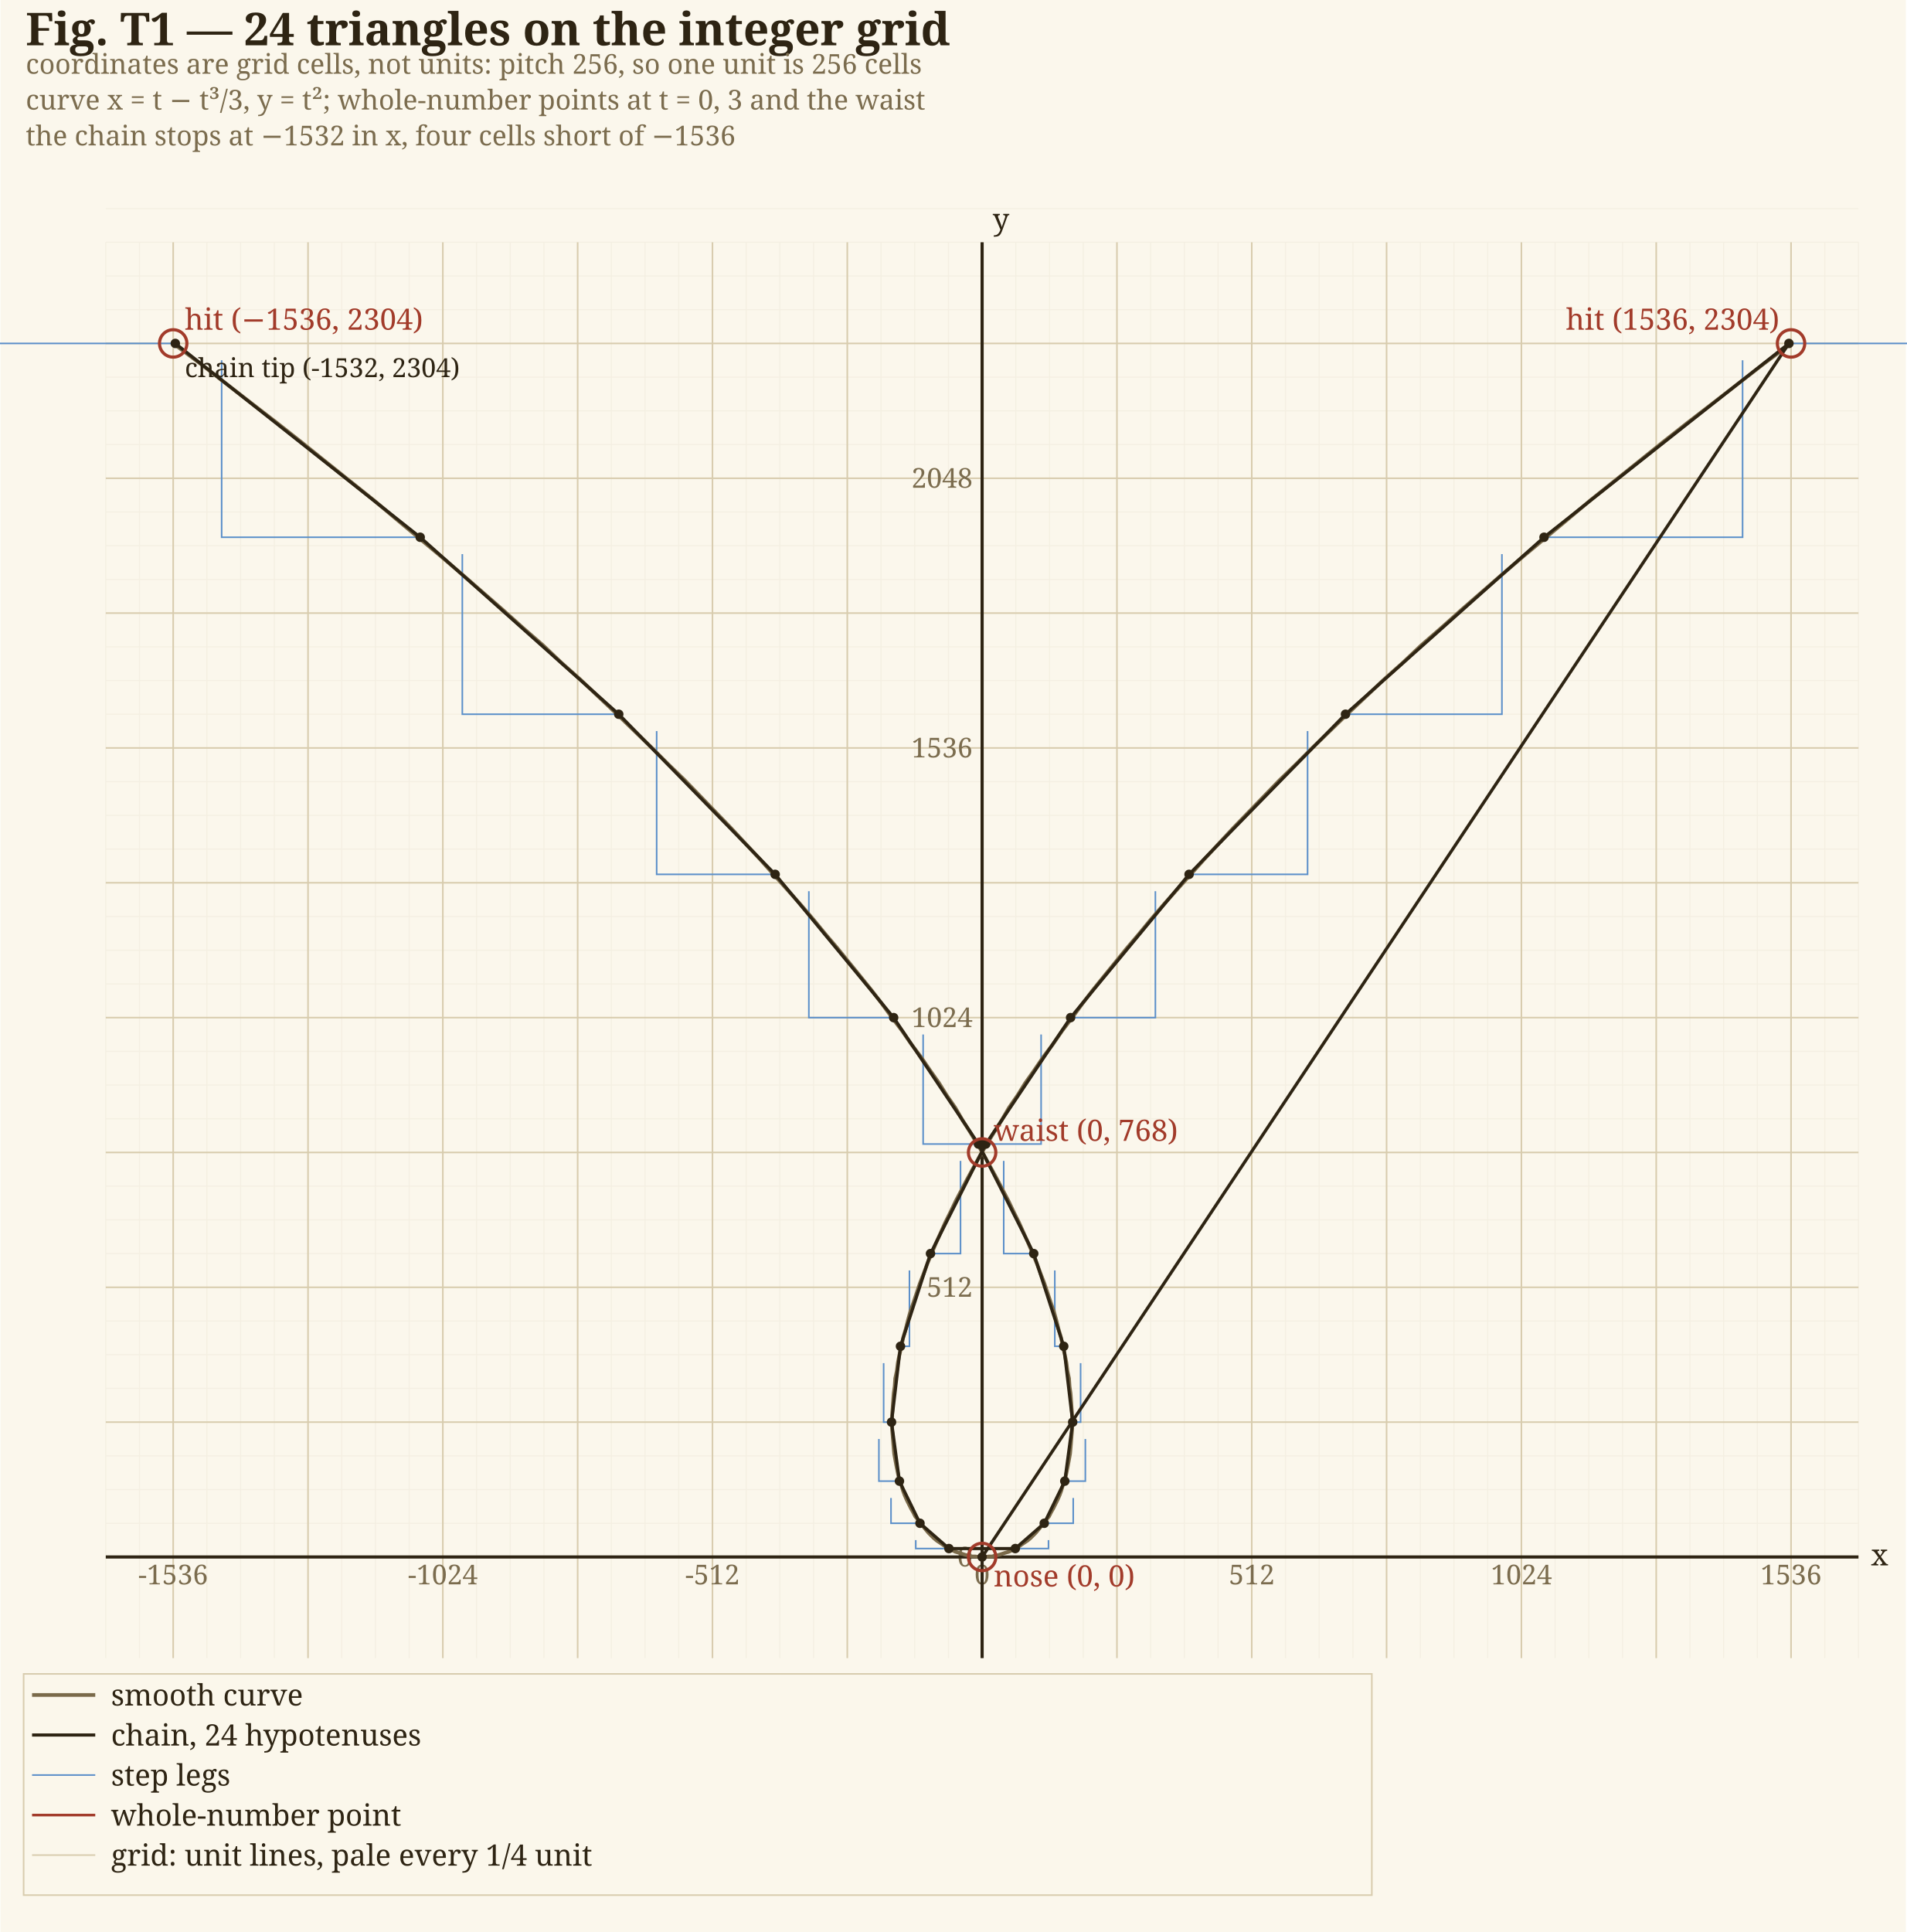
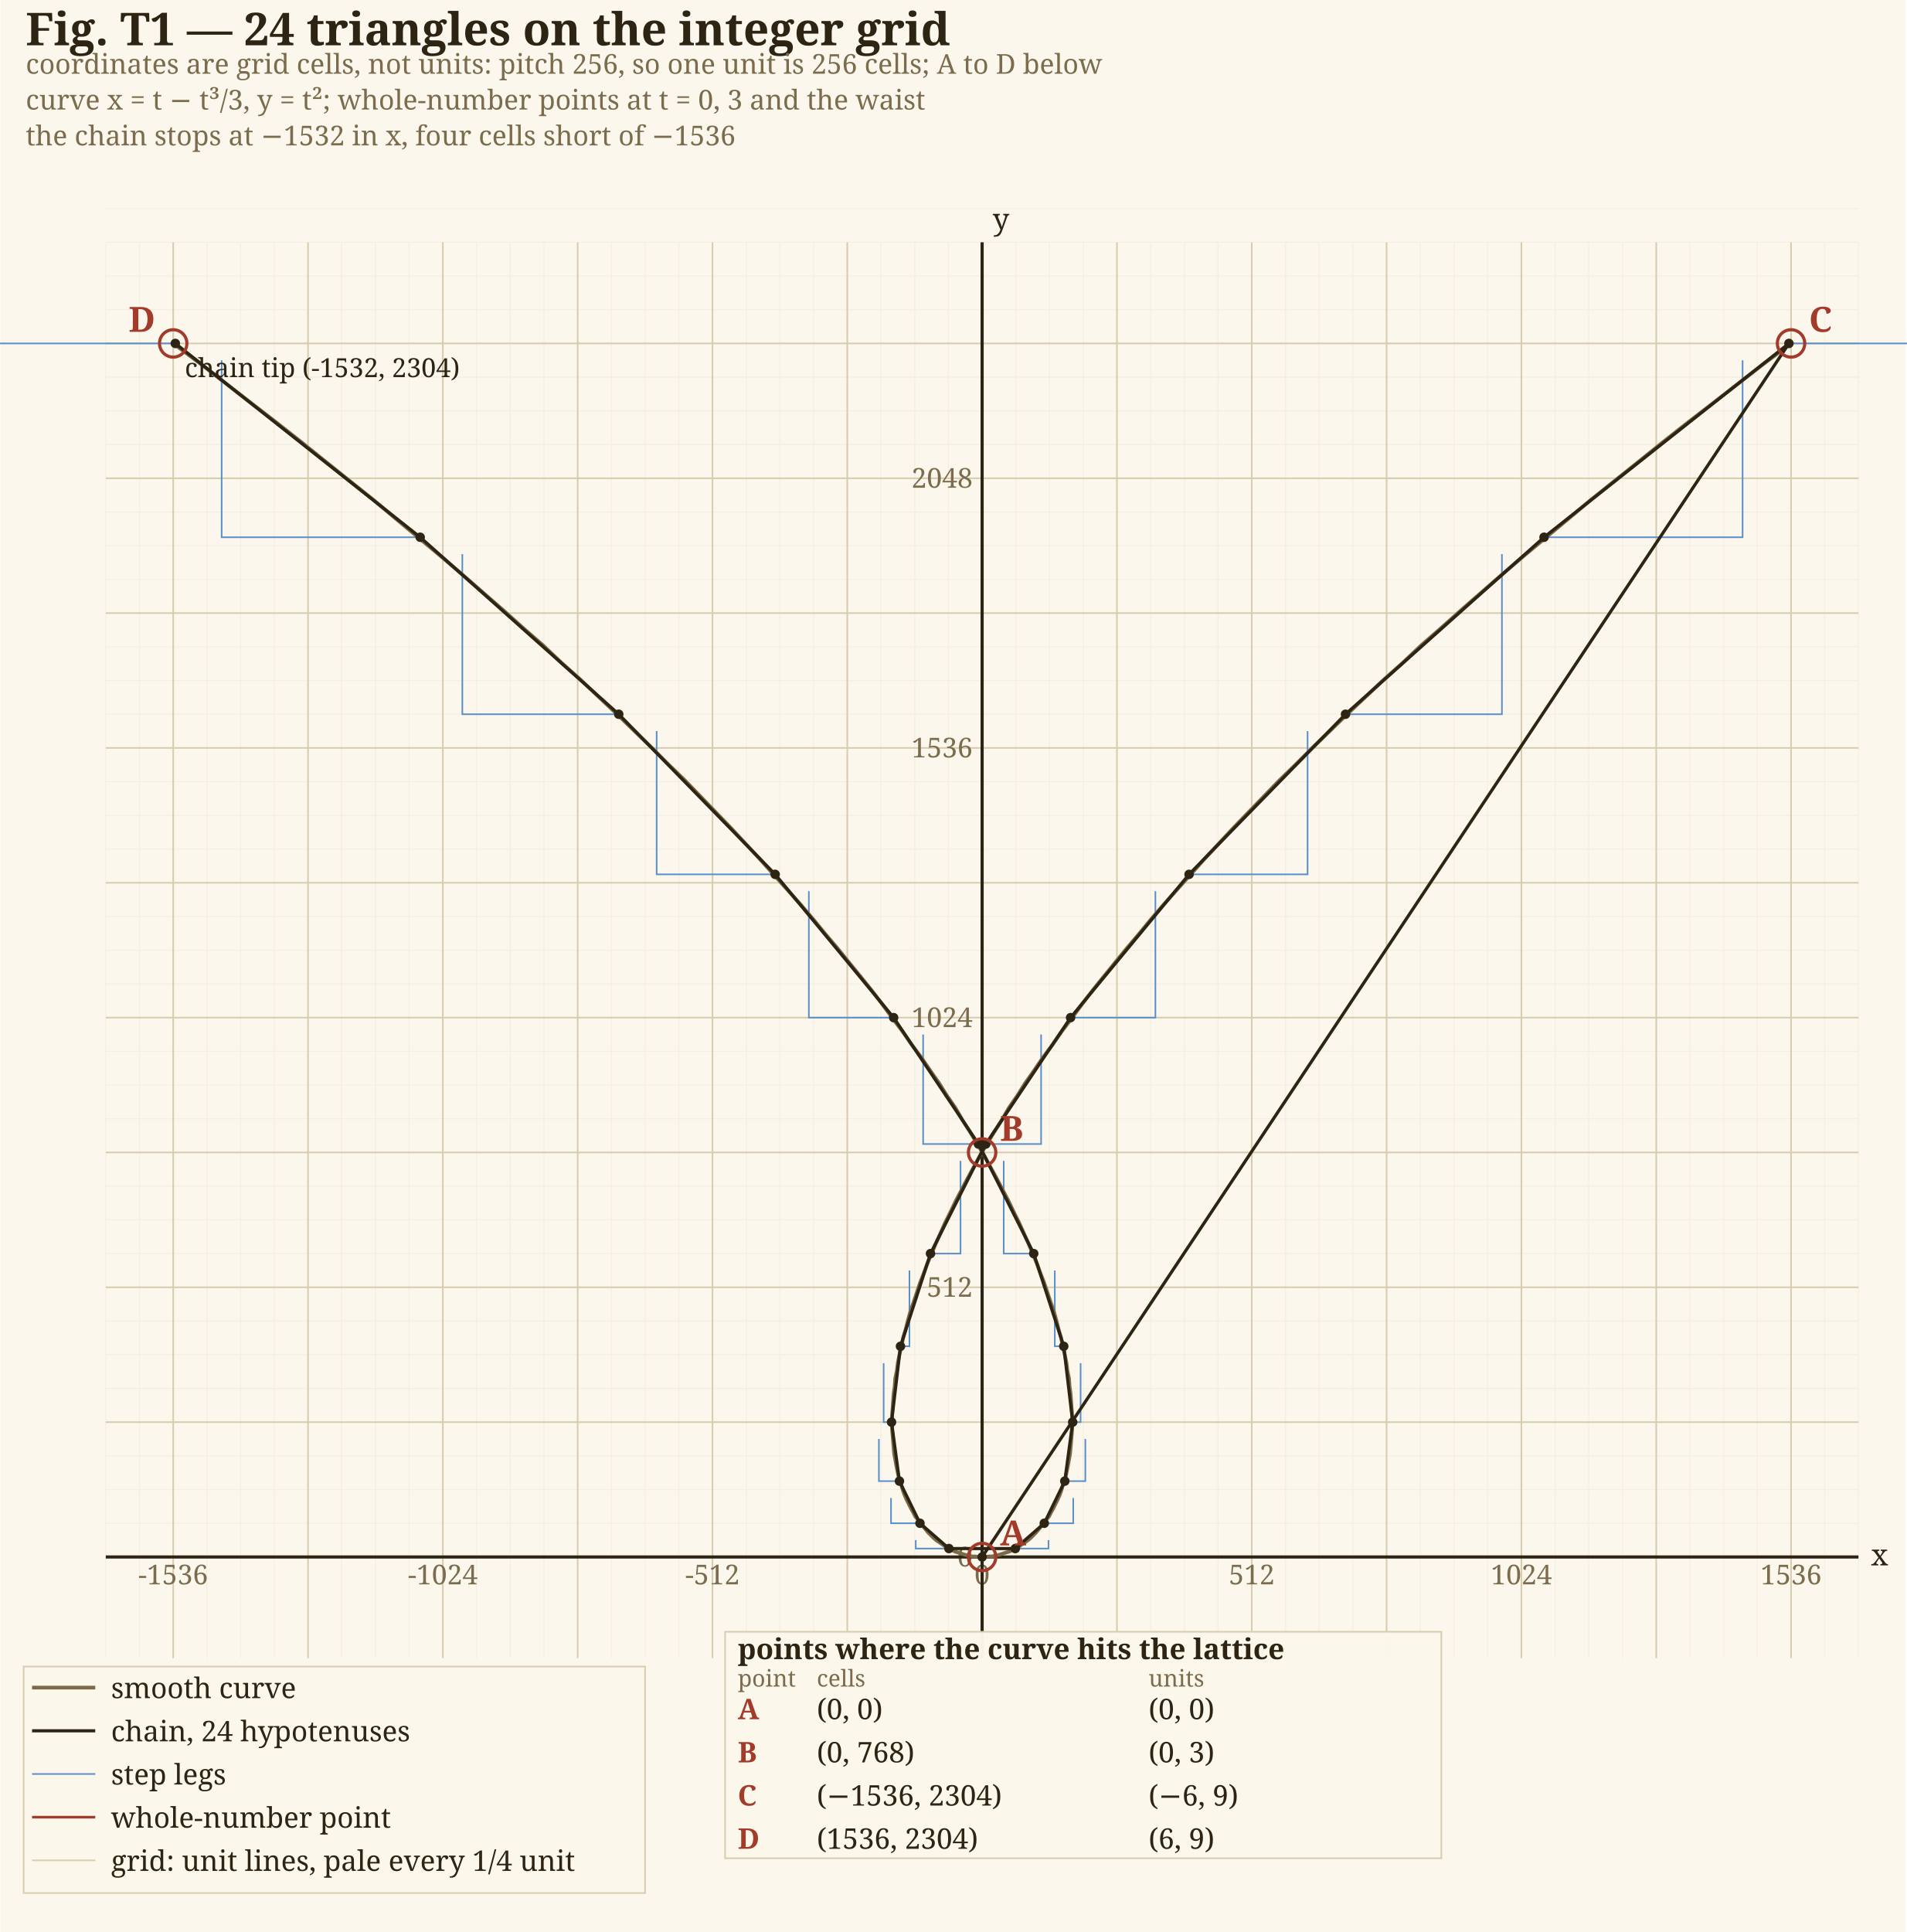
<svg xmlns="http://www.w3.org/2000/svg" width="900" height="912" viewBox="0 0 3618 3668" font-family="Georgia, serif">
  <rect width="3618" height="3668" fill="#fbf7ec" />
  <line x1="200" y1="3148" x2="200" y2="460" stroke="#f4efe2" stroke-width="2" />
  <line x1="264" y1="3148" x2="264" y2="460" stroke="#f4efe2" stroke-width="2" />
  <line x1="328" y1="3148" x2="328" y2="460" stroke="#f4efe2" stroke-width="2" />
  <line x1="392" y1="3148" x2="392" y2="460" stroke="#f4efe2" stroke-width="2" />
  <line x1="456" y1="3148" x2="456" y2="460" stroke="#f4efe2" stroke-width="2" />
  <line x1="520" y1="3148" x2="520" y2="460" stroke="#f4efe2" stroke-width="2" />
  <line x1="584" y1="3148" x2="584" y2="460" stroke="#f4efe2" stroke-width="2" />
  <line x1="648" y1="3148" x2="648" y2="460" stroke="#f4efe2" stroke-width="2" />
  <line x1="712" y1="3148" x2="712" y2="460" stroke="#f4efe2" stroke-width="2" />
  <line x1="776" y1="3148" x2="776" y2="460" stroke="#f4efe2" stroke-width="2" />
  <line x1="840" y1="3148" x2="840" y2="460" stroke="#f4efe2" stroke-width="2" />
  <line x1="904" y1="3148" x2="904" y2="460" stroke="#f4efe2" stroke-width="2" />
  <line x1="968" y1="3148" x2="968" y2="460" stroke="#f4efe2" stroke-width="2" />
  <line x1="1032" y1="3148" x2="1032" y2="460" stroke="#f4efe2" stroke-width="2" />
  <line x1="1096" y1="3148" x2="1096" y2="460" stroke="#f4efe2" stroke-width="2" />
  <line x1="1160" y1="3148" x2="1160" y2="460" stroke="#f4efe2" stroke-width="2" />
  <line x1="1224" y1="3148" x2="1224" y2="460" stroke="#f4efe2" stroke-width="2" />
  <line x1="1288" y1="3148" x2="1288" y2="460" stroke="#f4efe2" stroke-width="2" />
  <line x1="1352" y1="3148" x2="1352" y2="460" stroke="#f4efe2" stroke-width="2" />
  <line x1="1416" y1="3148" x2="1416" y2="460" stroke="#f4efe2" stroke-width="2" />
  <line x1="1480" y1="3148" x2="1480" y2="460" stroke="#f4efe2" stroke-width="2" />
  <line x1="1544" y1="3148" x2="1544" y2="460" stroke="#f4efe2" stroke-width="2" />
  <line x1="1608" y1="3148" x2="1608" y2="460" stroke="#f4efe2" stroke-width="2" />
  <line x1="1672" y1="3148" x2="1672" y2="460" stroke="#f4efe2" stroke-width="2" />
  <line x1="1736" y1="3148" x2="1736" y2="460" stroke="#f4efe2" stroke-width="2" />
  <line x1="1800" y1="3148" x2="1800" y2="460" stroke="#f4efe2" stroke-width="2" />
  <line x1="1864" y1="3148" x2="1864" y2="460" stroke="#f4efe2" stroke-width="2" />
  <line x1="1928" y1="3148" x2="1928" y2="460" stroke="#f4efe2" stroke-width="2" />
  <line x1="1992" y1="3148" x2="1992" y2="460" stroke="#f4efe2" stroke-width="2" />
  <line x1="2056" y1="3148" x2="2056" y2="460" stroke="#f4efe2" stroke-width="2" />
  <line x1="2120" y1="3148" x2="2120" y2="460" stroke="#f4efe2" stroke-width="2" />
  <line x1="2184" y1="3148" x2="2184" y2="460" stroke="#f4efe2" stroke-width="2" />
  <line x1="2248" y1="3148" x2="2248" y2="460" stroke="#f4efe2" stroke-width="2" />
  <line x1="2312" y1="3148" x2="2312" y2="460" stroke="#f4efe2" stroke-width="2" />
  <line x1="2376" y1="3148" x2="2376" y2="460" stroke="#f4efe2" stroke-width="2" />
  <line x1="2440" y1="3148" x2="2440" y2="460" stroke="#f4efe2" stroke-width="2" />
  <line x1="2504" y1="3148" x2="2504" y2="460" stroke="#f4efe2" stroke-width="2" />
  <line x1="2568" y1="3148" x2="2568" y2="460" stroke="#f4efe2" stroke-width="2" />
  <line x1="2632" y1="3148" x2="2632" y2="460" stroke="#f4efe2" stroke-width="2" />
  <line x1="2696" y1="3148" x2="2696" y2="460" stroke="#f4efe2" stroke-width="2" />
  <line x1="2760" y1="3148" x2="2760" y2="460" stroke="#f4efe2" stroke-width="2" />
  <line x1="2824" y1="3148" x2="2824" y2="460" stroke="#f4efe2" stroke-width="2" />
  <line x1="2888" y1="3148" x2="2888" y2="460" stroke="#f4efe2" stroke-width="2" />
  <line x1="2952" y1="3148" x2="2952" y2="460" stroke="#f4efe2" stroke-width="2" />
  <line x1="3016" y1="3148" x2="3016" y2="460" stroke="#f4efe2" stroke-width="2" />
  <line x1="3080" y1="3148" x2="3080" y2="460" stroke="#f4efe2" stroke-width="2" />
  <line x1="3144" y1="3148" x2="3144" y2="460" stroke="#f4efe2" stroke-width="2" />
  <line x1="3208" y1="3148" x2="3208" y2="460" stroke="#f4efe2" stroke-width="2" />
  <line x1="3272" y1="3148" x2="3272" y2="460" stroke="#f4efe2" stroke-width="2" />
  <line x1="3336" y1="3148" x2="3336" y2="460" stroke="#f4efe2" stroke-width="2" />
  <line x1="3400" y1="3148" x2="3400" y2="460" stroke="#f4efe2" stroke-width="2" />
  <line x1="3464" y1="3148" x2="3464" y2="460" stroke="#f4efe2" stroke-width="2" />
  <line x1="3528" y1="3148" x2="3528" y2="460" stroke="#f4efe2" stroke-width="2" />
  <line x1="200" y1="2956" x2="3528" y2="2956" stroke="#f4efe2" stroke-width="2" />
  <line x1="200" y1="2892" x2="3528" y2="2892" stroke="#f4efe2" stroke-width="2" />
  <line x1="200" y1="2828" x2="3528" y2="2828" stroke="#f4efe2" stroke-width="2" />
  <line x1="200" y1="2764" x2="3528" y2="2764" stroke="#f4efe2" stroke-width="2" />
  <line x1="200" y1="2700" x2="3528" y2="2700" stroke="#f4efe2" stroke-width="2" />
  <line x1="200" y1="2636" x2="3528" y2="2636" stroke="#f4efe2" stroke-width="2" />
  <line x1="200" y1="2572" x2="3528" y2="2572" stroke="#f4efe2" stroke-width="2" />
  <line x1="200" y1="2508" x2="3528" y2="2508" stroke="#f4efe2" stroke-width="2" />
  <line x1="200" y1="2444" x2="3528" y2="2444" stroke="#f4efe2" stroke-width="2" />
  <line x1="200" y1="2380" x2="3528" y2="2380" stroke="#f4efe2" stroke-width="2" />
  <line x1="200" y1="2316" x2="3528" y2="2316" stroke="#f4efe2" stroke-width="2" />
  <line x1="200" y1="2252" x2="3528" y2="2252" stroke="#f4efe2" stroke-width="2" />
  <line x1="200" y1="2188" x2="3528" y2="2188" stroke="#f4efe2" stroke-width="2" />
  <line x1="200" y1="2124" x2="3528" y2="2124" stroke="#f4efe2" stroke-width="2" />
  <line x1="200" y1="2060" x2="3528" y2="2060" stroke="#f4efe2" stroke-width="2" />
  <line x1="200" y1="1996" x2="3528" y2="1996" stroke="#f4efe2" stroke-width="2" />
  <line x1="200" y1="1932" x2="3528" y2="1932" stroke="#f4efe2" stroke-width="2" />
  <line x1="200" y1="1868" x2="3528" y2="1868" stroke="#f4efe2" stroke-width="2" />
  <line x1="200" y1="1804" x2="3528" y2="1804" stroke="#f4efe2" stroke-width="2" />
  <line x1="200" y1="1740" x2="3528" y2="1740" stroke="#f4efe2" stroke-width="2" />
  <line x1="200" y1="1676" x2="3528" y2="1676" stroke="#f4efe2" stroke-width="2" />
  <line x1="200" y1="1612" x2="3528" y2="1612" stroke="#f4efe2" stroke-width="2" />
  <line x1="200" y1="1548" x2="3528" y2="1548" stroke="#f4efe2" stroke-width="2" />
  <line x1="200" y1="1484" x2="3528" y2="1484" stroke="#f4efe2" stroke-width="2" />
  <line x1="200" y1="1420" x2="3528" y2="1420" stroke="#f4efe2" stroke-width="2" />
  <line x1="200" y1="1356" x2="3528" y2="1356" stroke="#f4efe2" stroke-width="2" />
  <line x1="200" y1="1292" x2="3528" y2="1292" stroke="#f4efe2" stroke-width="2" />
  <line x1="200" y1="1228" x2="3528" y2="1228" stroke="#f4efe2" stroke-width="2" />
  <line x1="200" y1="1164" x2="3528" y2="1164" stroke="#f4efe2" stroke-width="2" />
  <line x1="200" y1="1100" x2="3528" y2="1100" stroke="#f4efe2" stroke-width="2" />
  <line x1="200" y1="1036" x2="3528" y2="1036" stroke="#f4efe2" stroke-width="2" />
  <line x1="200" y1="972" x2="3528" y2="972" stroke="#f4efe2" stroke-width="2" />
  <line x1="200" y1="908" x2="3528" y2="908" stroke="#f4efe2" stroke-width="2" />
  <line x1="200" y1="844" x2="3528" y2="844" stroke="#f4efe2" stroke-width="2" />
  <line x1="200" y1="780" x2="3528" y2="780" stroke="#f4efe2" stroke-width="2" />
  <line x1="200" y1="716" x2="3528" y2="716" stroke="#f4efe2" stroke-width="2" />
  <line x1="200" y1="652" x2="3528" y2="652" stroke="#f4efe2" stroke-width="2" />
  <line x1="200" y1="588" x2="3528" y2="588" stroke="#f4efe2" stroke-width="2" />
  <line x1="200" y1="524" x2="3528" y2="524" stroke="#f4efe2" stroke-width="2" />
  <line x1="200" y1="460" x2="3528" y2="460" stroke="#f4efe2" stroke-width="2" />
  <line x1="200" y1="396" x2="3528" y2="396" stroke="#f4efe2" stroke-width="2" />
  <line x1="328" y1="3148" x2="328" y2="460" stroke="#d8ccae" stroke-width="3" />
  <line x1="584" y1="3148" x2="584" y2="460" stroke="#d8ccae" stroke-width="3" />
  <line x1="840" y1="3148" x2="840" y2="460" stroke="#d8ccae" stroke-width="3" />
  <line x1="1096" y1="3148" x2="1096" y2="460" stroke="#d8ccae" stroke-width="3" />
  <line x1="1352" y1="3148" x2="1352" y2="460" stroke="#d8ccae" stroke-width="3" />
  <line x1="1608" y1="3148" x2="1608" y2="460" stroke="#d8ccae" stroke-width="3" />
  <line x1="1864" y1="3148" x2="1864" y2="460" stroke="#d8ccae" stroke-width="3" />
  <line x1="2120" y1="3148" x2="2120" y2="460" stroke="#d8ccae" stroke-width="3" />
  <line x1="2376" y1="3148" x2="2376" y2="460" stroke="#d8ccae" stroke-width="3" />
  <line x1="2632" y1="3148" x2="2632" y2="460" stroke="#d8ccae" stroke-width="3" />
  <line x1="2888" y1="3148" x2="2888" y2="460" stroke="#d8ccae" stroke-width="3" />
  <line x1="3144" y1="3148" x2="3144" y2="460" stroke="#d8ccae" stroke-width="3" />
  <line x1="3400" y1="3148" x2="3400" y2="460" stroke="#d8ccae" stroke-width="3" />
  <line x1="200" y1="2956" x2="3528" y2="2956" stroke="#d8ccae" stroke-width="3" />
  <line x1="200" y1="2700" x2="3528" y2="2700" stroke="#d8ccae" stroke-width="3" />
  <line x1="200" y1="2444" x2="3528" y2="2444" stroke="#d8ccae" stroke-width="3" />
  <line x1="200" y1="2188" x2="3528" y2="2188" stroke="#d8ccae" stroke-width="3" />
  <line x1="200" y1="1932" x2="3528" y2="1932" stroke="#d8ccae" stroke-width="3" />
  <line x1="200" y1="1676" x2="3528" y2="1676" stroke="#d8ccae" stroke-width="3" />
  <line x1="200" y1="1420" x2="3528" y2="1420" stroke="#d8ccae" stroke-width="3" />
  <line x1="200" y1="1164" x2="3528" y2="1164" stroke="#d8ccae" stroke-width="3" />
  <line x1="200" y1="908" x2="3528" y2="908" stroke="#d8ccae" stroke-width="3" />
  <line x1="200" y1="652" x2="3528" y2="652" stroke="#d8ccae" stroke-width="3" />
  <text x="328" y="3008" font-size="52" text-anchor="middle" fill="#7b6c4e">-1536</text>
  <text x="840" y="3008" font-size="52" text-anchor="middle" fill="#7b6c4e">-1024</text>
  <text x="1352" y="3008" font-size="52" text-anchor="middle" fill="#7b6c4e">-512</text>
  <text x="1864" y="3008" font-size="52" text-anchor="middle" fill="#7b6c4e">0</text>
  <text x="2376" y="3008" font-size="52" text-anchor="middle" fill="#7b6c4e">512</text>
  <text x="2888" y="3008" font-size="52" text-anchor="middle" fill="#7b6c4e">1024</text>
  <text x="3400" y="3008" font-size="52" text-anchor="middle" fill="#7b6c4e">1536</text>
  <text x="1846" y="2974" font-size="52" text-anchor="end" fill="#7b6c4e">0</text>
  <text x="1846" y="2462" font-size="52" text-anchor="end" fill="#7b6c4e">512</text>
  <text x="1846" y="1950" font-size="52" text-anchor="end" fill="#7b6c4e">1024</text>
  <text x="1846" y="1438" font-size="52" text-anchor="end" fill="#7b6c4e">1536</text>
  <text x="1846" y="926" font-size="52" text-anchor="end" fill="#7b6c4e">2048</text>
  <line x1="200" y1="2956" x2="3528" y2="2956" stroke="#2e2413" stroke-width="6" />
  <line x1="1864" y1="3148" x2="1864" y2="460" stroke="#2e2413" stroke-width="6" />
  <text x="3552" y="2972" font-size="56" fill="#2e2413">x</text>
  <text x="1884" y="436" font-size="56" fill="#2e2413">y</text>
  <polyline points="3396,652 3861,652 3861,284" fill="none" stroke="#5b8fc9" stroke-width="3" />
  <polyline points="2931,1020 3308,1020 3308,684" fill="none" stroke="#5b8fc9" stroke-width="3" />
  <polyline points="2554,1356 2851,1356 2851,1052" fill="none" stroke="#5b8fc9" stroke-width="3" />
  <polyline points="2257,1660 2482,1660 2482,1388" fill="none" stroke="#5b8fc9" stroke-width="3" />
  <polyline points="2032,1932 2193,1932 2193,1692" fill="none" stroke="#5b8fc9" stroke-width="3" />
  <polyline points="1871,2172 1976,2172 1976,1964" fill="none" stroke="#5b8fc9" stroke-width="3" />
  <polyline points="1766,2380 1823,2380 1823,2204" fill="none" stroke="#5b8fc9" stroke-width="3" />
  <polyline points="1709,2556 1726,2556 1726,2412" fill="none" stroke="#5b8fc9" stroke-width="3" />
  <polyline points="1692,2700 1677,2700 1677,2588" fill="none" stroke="#5b8fc9" stroke-width="3" />
  <polyline points="1707,2812 1668,2812 1668,2732" fill="none" stroke="#5b8fc9" stroke-width="3" />
  <polyline points="1746,2892 1691,2892 1691,2844" fill="none" stroke="#5b8fc9" stroke-width="3" />
  <polyline points="1801,2940 1738,2940 1738,2924" fill="none" stroke="#5b8fc9" stroke-width="3" />
  <polyline points="1927,2940 1990,2940 1990,2924" fill="none" stroke="#5b8fc9" stroke-width="3" />
  <polyline points="1982,2892 2037,2892 2037,2844" fill="none" stroke="#5b8fc9" stroke-width="3" />
  <polyline points="2021,2812 2060,2812 2060,2732" fill="none" stroke="#5b8fc9" stroke-width="3" />
  <polyline points="2036,2700 2051,2700 2051,2588" fill="none" stroke="#5b8fc9" stroke-width="3" />
  <polyline points="2019,2556 2002,2556 2002,2412" fill="none" stroke="#5b8fc9" stroke-width="3" />
  <polyline points="1962,2380 1905,2380 1905,2204" fill="none" stroke="#5b8fc9" stroke-width="3" />
  <polyline points="1857,2172 1752,2172 1752,1964" fill="none" stroke="#5b8fc9" stroke-width="3" />
  <polyline points="1696,1932 1535,1932 1535,1692" fill="none" stroke="#5b8fc9" stroke-width="3" />
  <polyline points="1471,1660 1246,1660 1246,1388" fill="none" stroke="#5b8fc9" stroke-width="3" />
  <polyline points="1174,1356 877,1356 877,1052" fill="none" stroke="#5b8fc9" stroke-width="3" />
  <polyline points="797,1020 420,1020 420,684" fill="none" stroke="#5b8fc9" stroke-width="3" />
  <polyline points="332,652 -133,652 -133,284" fill="none" stroke="#5b8fc9" stroke-width="3" />
  <polyline points="3400,652 3349,690 3300,728 3251,766 3203,803 3156,840 3110,877 3065,913 3020,949 2977,985 2935,1020 2893,1055 2852,1090 2813,1124 2774,1158 2736,1192 2698,1225 2662,1259 2626,1291 2591,1324 2557,1356 2524,1388 2492,1419 2460,1451 2429,1481 2399,1512 2370,1542 2341,1572 2313,1602 2286,1631 2260,1660 2234,1689 2209,1717 2185,1745 2162,1773 2139,1800 2117,1827 2095,1854 2074,1880 2054,1906 2035,1932 2016,1957 1998,1983 1980,2007 1963,2032 1946,2056 1931,2080 1915,2103 1901,2127 1887,2149 1873,2172 1860,2194 1848,2216 1836,2238 1825,2259 1814,2280 1804,2301 1794,2321 1785,2341 1776,2361 1768,2380 1760,2399 1753,2418 1746,2436 1740,2454 1734,2472 1728,2489 1723,2507 1719,2523 1714,2540 1711,2556 1707,2572 1704,2587 1702,2603 1699,2617 1698,2632 1696,2646 1695,2660 1694,2674 1693,2687 1693,2700 1693,2713 1694,2725 1695,2737 1696,2749 1697,2760 1699,2771 1701,2782 1703,2792 1705,2802 1708,2812 1711,2821 1714,2831 1717,2839 1721,2848 1725,2856 1729,2864 1733,2871 1737,2879 1742,2885 1747,2892 1752,2898 1757,2904 1762,2910 1767,2915 1772,2920 1778,2925 1784,2929 1790,2933 1795,2937 1801,2940 1807,2943 1813,2946 1820,2948 1826,2950 1832,2952 1838,2953 1845,2955 1851,2955 1858,2956 1864,2956 1870,2956 1877,2955 1883,2955 1890,2953 1896,2952 1902,2950 1908,2948 1915,2946 1921,2943 1927,2940 1933,2937 1938,2933 1944,2929 1950,2925 1956,2920 1961,2915 1966,2910 1971,2904 1976,2898 1981,2892 1986,2885 1991,2879 1995,2871 1999,2864 2003,2856 2007,2848 2011,2839 2014,2831 2017,2821 2020,2812 2023,2802 2025,2792 2027,2782 2029,2771 2031,2760 2032,2749 2033,2737 2034,2725 2035,2713 2035,2700 2035,2687 2034,2674 2033,2660 2032,2646 2030,2632 2029,2617 2026,2603 2024,2587 2021,2572 2017,2556 2014,2540 2009,2523 2005,2507 2000,2489 1994,2472 1988,2454 1982,2436 1975,2418 1968,2399 1960,2380 1952,2361 1943,2341 1934,2321 1924,2301 1914,2280 1903,2259 1892,2238 1880,2216 1868,2194 1855,2172 1841,2149 1827,2127 1813,2103 1797,2080 1782,2056 1765,2032 1748,2007 1730,1983 1712,1957 1693,1932 1674,1906 1654,1880 1633,1854 1611,1827 1589,1800 1566,1773 1543,1745 1519,1717 1494,1689 1468,1660 1442,1631 1415,1602 1387,1572 1358,1542 1329,1512 1299,1481 1268,1451 1236,1419 1204,1388 1171,1356 1137,1324 1102,1291 1066,1259 1030,1225 992,1192 954,1158 915,1124 876,1090 835,1055 793,1020 751,985 708,949 663,913 618,877 572,840 525,803 477,766 428,728 379,690 328,652" fill="none" stroke="#7a6a4a" stroke-width="7" />
  <polyline points="1864,2956 3396,652 2931,1020 2554,1356 2257,1660 2032,1932 1871,2172 1766,2380 1709,2556 1692,2700 1707,2812 1746,2892 1801,2940 1927,2940 1982,2892 2021,2812 2036,2700 2019,2556 1962,2380 1857,2172 1696,1932 1471,1660 1174,1356 797,1020 332,652" fill="none" stroke="#2e2413" stroke-width="6" />
  <circle cx="1864" cy="2956" r="9" fill="#2e2413" />
  <circle cx="3396" cy="652" r="9" fill="#2e2413" />
  <circle cx="2931" cy="1020" r="9" fill="#2e2413" />
  <circle cx="2554" cy="1356" r="9" fill="#2e2413" />
  <circle cx="2257" cy="1660" r="9" fill="#2e2413" />
  <circle cx="2032" cy="1932" r="9" fill="#2e2413" />
  <circle cx="1871" cy="2172" r="9" fill="#2e2413" />
  <circle cx="1766" cy="2380" r="9" fill="#2e2413" />
  <circle cx="1709" cy="2556" r="9" fill="#2e2413" />
  <circle cx="1692" cy="2700" r="9" fill="#2e2413" />
  <circle cx="1707" cy="2812" r="9" fill="#2e2413" />
  <circle cx="1746" cy="2892" r="9" fill="#2e2413" />
  <circle cx="1801" cy="2940" r="9" fill="#2e2413" />
  <circle cx="1927" cy="2940" r="9" fill="#2e2413" />
  <circle cx="1982" cy="2892" r="9" fill="#2e2413" />
  <circle cx="2021" cy="2812" r="9" fill="#2e2413" />
  <circle cx="2036" cy="2700" r="9" fill="#2e2413" />
  <circle cx="2019" cy="2556" r="9" fill="#2e2413" />
  <circle cx="1962" cy="2380" r="9" fill="#2e2413" />
  <circle cx="1857" cy="2172" r="9" fill="#2e2413" />
  <circle cx="1696" cy="1932" r="9" fill="#2e2413" />
  <circle cx="1471" cy="1660" r="9" fill="#2e2413" />
  <circle cx="1174" cy="1356" r="9" fill="#2e2413" />
  <circle cx="797" cy="1020" r="9" fill="#2e2413" />
  <circle cx="332" cy="652" r="9" fill="#2e2413" />
  <circle cx="1864" cy="2956" r="26" fill="none" stroke="#a23b2a" stroke-width="6" />
-   <text x="1886" y="3012" font-size="56" fill="#a23b2a" text-anchor="start">nose (0, 0)</text>
+   <text x="1898" y="2934" font-size="66" font-weight="600" fill="#a23b2a" text-anchor="start">A</text>
  <circle cx="1864" cy="2188" r="26" fill="none" stroke="#a23b2a" stroke-width="6" />
-   <text x="1886" y="2166" font-size="56" fill="#a23b2a" text-anchor="start">waist (0, 768)</text>
+   <text x="1898" y="2166" font-size="66" font-weight="600" fill="#a23b2a" text-anchor="start">B</text>
  <circle cx="3400" cy="652" r="26" fill="none" stroke="#a23b2a" stroke-width="6" />
-   <text x="3378" y="626" font-size="56" fill="#a23b2a" text-anchor="end">hit (1536, 2304)</text>
+   <text x="3434" y="630" font-size="66" font-weight="600" fill="#a23b2a" text-anchor="start">C</text>
  <circle cx="328" cy="652" r="26" fill="none" stroke="#a23b2a" stroke-width="6" />
-   <text x="350" y="626" font-size="56" fill="#a23b2a" text-anchor="start">hit (−1536, 2304)</text>
+   <text x="294" y="630" font-size="66" font-weight="600" fill="#a23b2a" text-anchor="end">D</text>
  <text x="350" y="716" font-size="50" fill="#2e2413">chain tip (-1532, 2304)</text>
  <text x="48" y="86" font-size="86" font-weight="600" fill="#2e2413">Fig. T1 — 24 triangles on the integer grid</text>
-   <text x="48" y="140" font-size="52" fill="#7b6c4e">coordinates are grid cells, not units: pitch 256, so one unit is 256 cells</text>
+   <text x="48" y="140" font-size="52" fill="#7b6c4e">coordinates are grid cells, not units: pitch 256, so one unit is 256 cells; A to D below</text>
  <text x="48" y="208" font-size="52" fill="#7b6c4e">curve x = t − t³/3, y = t²; whole-number points at t = 0, 3 and the waist</text>
  <text x="48" y="276" font-size="52" fill="#7b6c4e">the chain stops at −1532 in x, four cells short of −1536</text>
-   <rect x="44" y="3178" width="2560" height="420" fill="#fbf7ec" fill-opacity="0.97" stroke="#d8ccae" stroke-width="3" />
-   <line x1="60" y1="3218" x2="180" y2="3218" stroke="#7a6a4a" stroke-width="7" />
-   <text x="210" y="3238" font-size="56" fill="#2e2413">smooth curve</text>
-   <line x1="60" y1="3294" x2="180" y2="3294" stroke="#2e2413" stroke-width="6" />
-   <text x="210" y="3314" font-size="56" fill="#2e2413">chain, 24 hypotenuses</text>
-   <line x1="60" y1="3370" x2="180" y2="3370" stroke="#5b8fc9" stroke-width="3" />
-   <text x="210" y="3390" font-size="56" fill="#2e2413">step legs</text>
-   <line x1="60" y1="3446" x2="180" y2="3446" stroke="#a23b2a" stroke-width="5" />
-   <text x="210" y="3466" font-size="56" fill="#2e2413">whole-number point</text>
-   <line x1="60" y1="3522" x2="180" y2="3522" stroke="#d8ccae" stroke-width="3" />
-   <text x="210" y="3542" font-size="56" fill="#2e2413">grid: unit lines, pale every 1/4 unit</text>
+   <rect x="44" y="3164" width="1180" height="430" fill="#fbf7ec" fill-opacity="0.97" stroke="#d8ccae" stroke-width="3" />
+   <line x1="60" y1="3204" x2="180" y2="3204" stroke="#7a6a4a" stroke-width="7" />
+   <text x="210" y="3224" font-size="54" fill="#2e2413">smooth curve</text>
+   <line x1="60" y1="3286" x2="180" y2="3286" stroke="#2e2413" stroke-width="6" />
+   <text x="210" y="3306" font-size="54" fill="#2e2413">chain, 24 hypotenuses</text>
+   <line x1="60" y1="3368" x2="180" y2="3368" stroke="#5b8fc9" stroke-width="3" />
+   <text x="210" y="3388" font-size="54" fill="#2e2413">step legs</text>
+   <line x1="60" y1="3450" x2="180" y2="3450" stroke="#a23b2a" stroke-width="5" />
+   <text x="210" y="3470" font-size="54" fill="#2e2413">whole-number point</text>
+   <line x1="60" y1="3532" x2="180" y2="3532" stroke="#d8ccae" stroke-width="3" />
+   <text x="210" y="3552" font-size="54" fill="#2e2413">grid: unit lines, pale every 1/4 unit</text>
+   <rect x="1376" y="3098" width="1360" height="430" fill="#fbf7ec" fill-opacity="0.97" stroke="#d8ccae" stroke-width="3" />
+   <text x="1400" y="3150" font-size="54" font-weight="600" fill="#2e2413">points where the curve hits the lattice</text>
+   <text x="1400" y="3202" font-size="44" fill="#7b6c4e">point</text>
+   <text x="1550" y="3202" font-size="44" fill="#7b6c4e">cells</text>
+   <text x="2180" y="3202" font-size="44" fill="#7b6c4e">units</text>
+   <text x="1400" y="3264" font-size="54" font-weight="600" fill="#a23b2a">A</text>
+   <text x="1550" y="3264" font-size="54" fill="#2e2413">(0, 0)</text>
+   <text x="2180" y="3264" font-size="54" fill="#2e2413">(0, 0)</text>
+   <text x="1400" y="3346" font-size="54" font-weight="600" fill="#a23b2a">B</text>
+   <text x="1550" y="3346" font-size="54" fill="#2e2413">(0, 768)</text>
+   <text x="2180" y="3346" font-size="54" fill="#2e2413">(0, 3)</text>
+   <text x="1400" y="3428" font-size="54" font-weight="600" fill="#a23b2a">C</text>
+   <text x="1550" y="3428" font-size="54" fill="#2e2413">(−1536, 2304)</text>
+   <text x="2180" y="3428" font-size="54" fill="#2e2413">(−6, 9)</text>
+   <text x="1400" y="3510" font-size="54" font-weight="600" fill="#a23b2a">D</text>
+   <text x="1550" y="3510" font-size="54" fill="#2e2413">(1536, 2304)</text>
+   <text x="2180" y="3510" font-size="54" fill="#2e2413">(6, 9)</text>
</svg>
